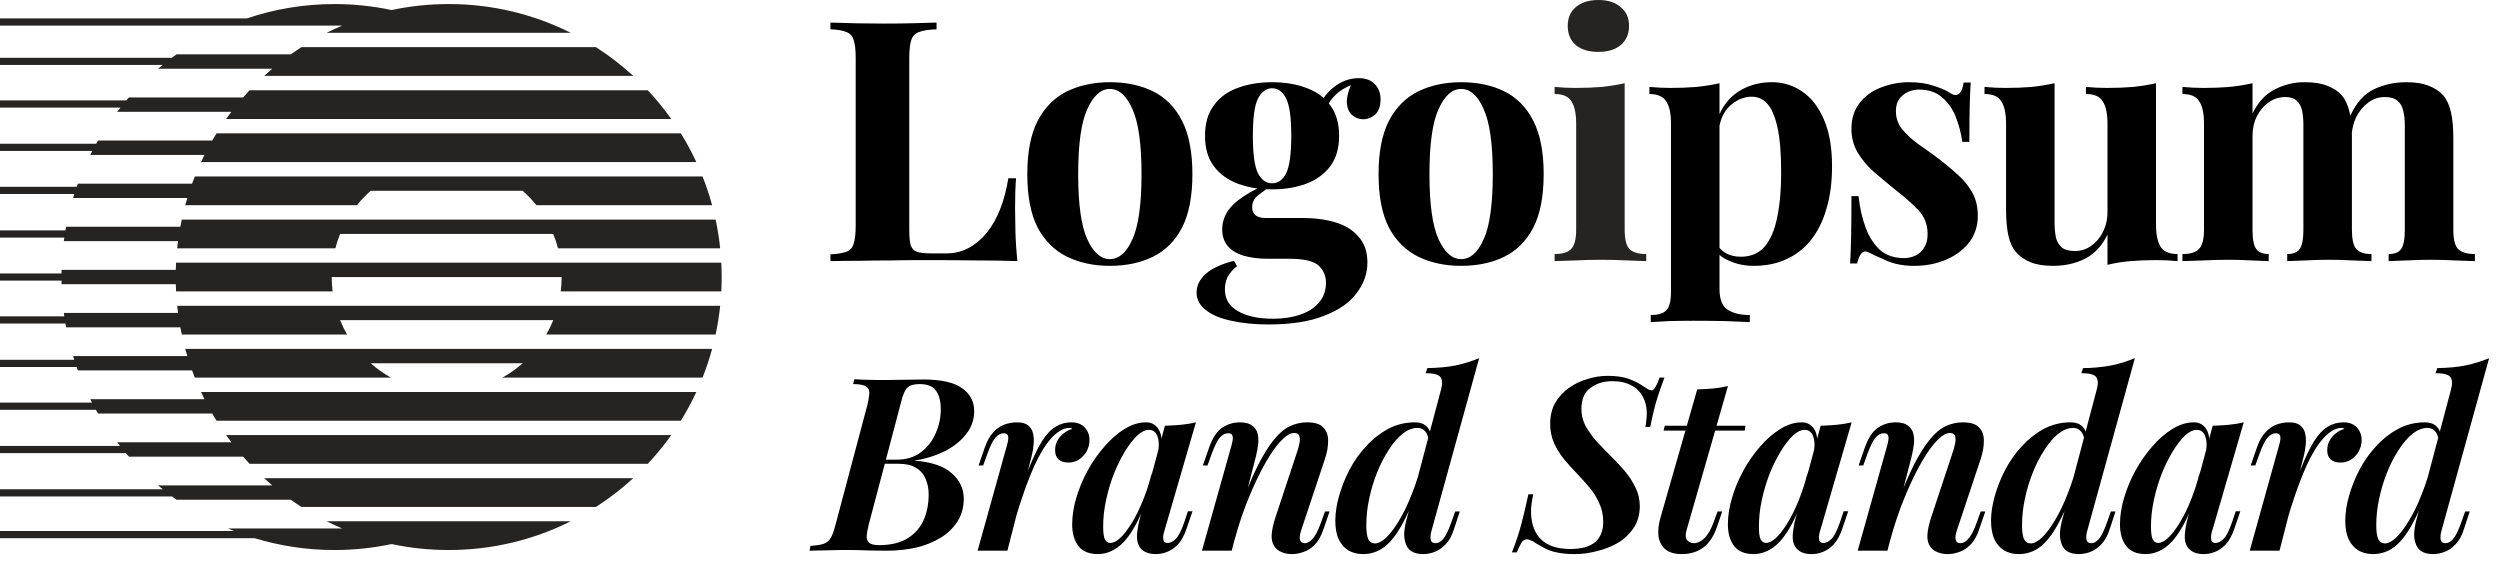
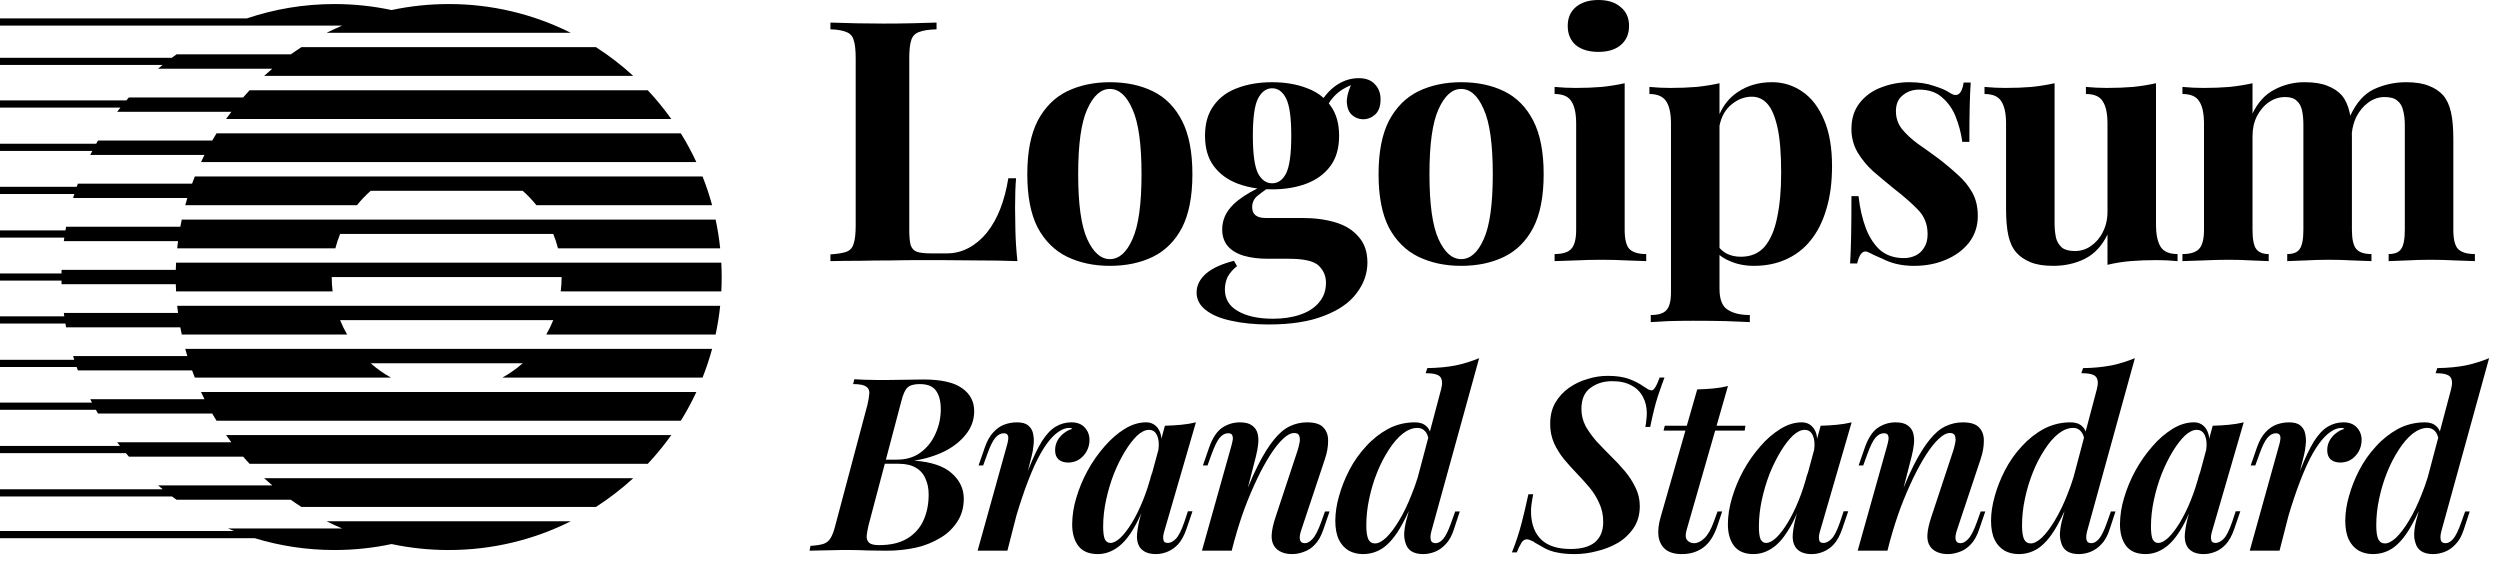
<svg xmlns="http://www.w3.org/2000/svg" width="174" height="39" fill="inherit" viewBox="0 0 174 39">
-   <path fill="#252422" d="M50.203 20.282a19.28 19.28 0 0 0 0-2H12.254c-.008.166-.015.333-.019.5h-7.95l-.004.25H0v.5h4.28l.006.25h7.949c.004.168.01.334.02.5H23.15a8.07 8.07 0 0 1-.062-1h16c0 .339-.02.673-.062 1h11.176ZM50.124 17.282H38.837a7.945 7.945 0 0 0-.33-1H23.672c-.131.324-.242.657-.33 1H12.332c.018-.167.038-.334.06-.5h-7.95l.034-.244H0v-.5h4.555l.046-.256h7.95c.03-.167.064-.334.1-.5h37.156c.14.655.247 1.322.317 2ZM49.564 14.282h-12.23a8.052 8.052 0 0 0-.953-1H25.797c-.345.306-.665.64-.953 1h-11.95c.045-.167.093-.334.143-.5h-7.95l.088-.281H0V13h5.342l.078-.219h7.95c.06-.168.124-.334.19-.5h35.337c.258.65.481 1.318.667 2ZM48.467 11.282H13.99c.078-.168.158-.334.241-.5H6.282l.141-.276H0v-.5h6.694l.127-.224h7.95c.097-.168.197-.335.299-.5h32.317c.398.642.76 1.31 1.08 2ZM12.332 21.282h37.793c-.071.678-.178 1.346-.318 2H38.019c.185-.32.349-.654.489-1H23.67c.14.346.303.68.488 1H12.65a18.807 18.807 0 0 1-.1-.5H4.601a19.005 19.005 0 0 1-.047-.264H0v-.5h4.475a19.46 19.46 0 0 1-.033-.236h7.95a19.105 19.105 0 0 1-.06-.5ZM12.893 24.282h36.67c-.185.683-.408 1.35-.666 2H34.965a8.03 8.03 0 0 0 1.416-1H25.797a8.03 8.03 0 0 0 1.416 1H13.56a19.26 19.26 0 0 1-.19-.5H5.42l-.086-.241H0v-.5h5.168a19.174 19.174 0 0 1-.08-.259h7.949c-.05-.166-.098-.332-.144-.5ZM13.99 27.282h34.477a18.97 18.97 0 0 1-1.08 2H15.07a18.92 18.92 0 0 1-.3-.5H6.821c-.05-.086-.099-.172-.147-.259H0v-.5h6.405l-.123-.24h7.95a19.008 19.008 0 0 1-.242-.5ZM16.92 31.782c.147.17.298.336.452.5h27.713a19.095 19.095 0 0 0 1.637-2H15.735c.12.169.242.336.368.5h-7.95l.198.255H0v.5h8.76c.069.083.139.164.21.245h7.95ZM20.237 34.782c.243.173.49.34.74.5H41.48a19.081 19.081 0 0 0 2.594-2h-25.69c.185.17.374.337.566.5H11c.108.092.217.182.327.27H0v.5h11.972c.104.078.21.155.316.23h7.95ZM27.254 37.866c1.282.273 2.611.416 3.974.416 3.054 0 5.939-.72 8.495-2h-16.99c.356.178.717.345 1.084.5h-7.95c.142.06.285.119.428.176H0v.5h17.725c1.757.536 3.622.824 5.554.824 1.363 0 2.693-.143 3.975-.416ZM15.735 8.282h30.987a19.089 19.089 0 0 0-1.637-2H17.372c-.154.164-.305.33-.453.5H8.97l-.176.206H0v.5h8.382c-.077.097-.153.195-.228.294h7.949c-.126.165-.248.332-.368.5ZM18.383 5.282h25.69a19.078 19.078 0 0 0-2.593-2H20.977c-.25.161-.497.328-.74.5h-7.949c-.11.079-.22.158-.328.239H0v.5h11.316c-.106.086-.211.173-.315.261h7.949c-.192.163-.381.33-.567.5ZM22.734 2.282h16.99a18.92 18.92 0 0 0-8.495-2c-1.364 0-2.693.144-3.975.417a19.077 19.077 0 0 0-3.975-.417c-2.134 0-4.185.352-6.1 1H0v.5h23.817a18.89 18.89 0 0 0-1.083.5ZM111.248 0c.657 0 1.173.164 1.548.492.391.313.586.75.586 1.314 0 .563-.195 1.008-.586 1.336-.375.313-.891.47-1.548.47-.656 0-1.18-.157-1.571-.47-.375-.328-.563-.773-.563-1.336 0-.563.188-1 .563-1.314.391-.328.915-.492 1.571-.492ZM113.077 5.792v10.201c0 .657.11 1.103.329 1.337.234.235.625.352 1.172.352v.492a50.308 50.308 0 0 0-1.313-.047 34.428 34.428 0 0 0-1.806-.047c-.609 0-1.227.016-1.852.047a61.98 61.98 0 0 0-1.407.047v-.492c.547 0 .93-.117 1.149-.352.234-.234.352-.68.352-1.337V8.606c0-.703-.11-1.22-.329-1.547-.203-.344-.594-.516-1.172-.516V6.05c.5.047.985.07 1.454.07.656 0 1.266-.023 1.829-.07.578-.062 1.11-.148 1.594-.258Z" />
+   <path fill="inherit" d="M50.203 20.282a19.28 19.28 0 0 0 0-2H12.254c-.008.166-.015.333-.019.5h-7.95l-.004.25H0v.5h4.28l.006.25h7.949c.004.168.01.334.02.5H23.15a8.07 8.07 0 0 1-.062-1h16c0 .339-.02.673-.062 1h11.176ZM50.124 17.282H38.837a7.945 7.945 0 0 0-.33-1H23.672c-.131.324-.242.657-.33 1H12.332c.018-.167.038-.334.06-.5h-7.95l.034-.244H0v-.5h4.555l.046-.256h7.95c.03-.167.064-.334.1-.5h37.156c.14.655.247 1.322.317 2ZM49.564 14.282h-12.23a8.052 8.052 0 0 0-.953-1H25.797c-.345.306-.665.64-.953 1h-11.95c.045-.167.093-.334.143-.5h-7.95l.088-.281H0V13h5.342l.078-.219h7.95c.06-.168.124-.334.19-.5h35.337c.258.65.481 1.318.667 2ZM48.467 11.282H13.99c.078-.168.158-.334.241-.5H6.282l.141-.276H0v-.5h6.694l.127-.224h7.95c.097-.168.197-.335.299-.5h32.317c.398.642.76 1.31 1.08 2ZM12.332 21.282h37.793c-.071.678-.178 1.346-.318 2H38.019c.185-.32.349-.654.489-1H23.67c.14.346.303.68.488 1H12.65a18.807 18.807 0 0 1-.1-.5H4.601a19.005 19.005 0 0 1-.047-.264H0v-.5h4.475a19.46 19.46 0 0 1-.033-.236h7.95a19.105 19.105 0 0 1-.06-.5ZM12.893 24.282h36.67c-.185.683-.408 1.35-.666 2H34.965a8.03 8.03 0 0 0 1.416-1H25.797a8.03 8.03 0 0 0 1.416 1H13.56a19.26 19.26 0 0 1-.19-.5H5.42l-.086-.241H0v-.5h5.168a19.174 19.174 0 0 1-.08-.259h7.949c-.05-.166-.098-.332-.144-.5ZM13.99 27.282h34.477a18.97 18.97 0 0 1-1.08 2H15.07a18.92 18.92 0 0 1-.3-.5H6.821c-.05-.086-.099-.172-.147-.259H0v-.5h6.405l-.123-.24h7.95a19.008 19.008 0 0 1-.242-.5ZM16.92 31.782c.147.17.298.336.452.5h27.713a19.095 19.095 0 0 0 1.637-2H15.735c.12.169.242.336.368.5h-7.95l.198.255H0v.5h8.76c.069.083.139.164.21.245h7.95ZM20.237 34.782c.243.173.49.34.74.5H41.48a19.081 19.081 0 0 0 2.594-2h-25.69c.185.17.374.337.566.5H11c.108.092.217.182.327.27H0v.5h11.972c.104.078.21.155.316.23h7.95ZM27.254 37.866c1.282.273 2.611.416 3.974.416 3.054 0 5.939-.72 8.495-2h-16.99c.356.178.717.345 1.084.5h-7.95c.142.06.285.119.428.176H0v.5h17.725c1.757.536 3.622.824 5.554.824 1.363 0 2.693-.143 3.975-.416ZM15.735 8.282h30.987a19.089 19.089 0 0 0-1.637-2H17.372c-.154.164-.305.33-.453.5H8.97l-.176.206H0v.5h8.382c-.077.097-.153.195-.228.294h7.949c-.126.165-.248.332-.368.5ZM18.383 5.282h25.69a19.078 19.078 0 0 0-2.593-2H20.977c-.25.161-.497.328-.74.5h-7.949c-.11.079-.22.158-.328.239H0v.5h11.316c-.106.086-.211.173-.315.261h7.949c-.192.163-.381.33-.567.5ZM22.734 2.282h16.99a18.92 18.92 0 0 0-8.495-2c-1.364 0-2.693.144-3.975.417a19.077 19.077 0 0 0-3.975-.417c-2.134 0-4.185.352-6.1 1H0v.5h23.817a18.89 18.89 0 0 0-1.083.5ZM111.248 0c.657 0 1.173.164 1.548.492.391.313.586.75.586 1.314 0 .563-.195 1.008-.586 1.336-.375.313-.891.47-1.548.47-.656 0-1.18-.157-1.571-.47-.375-.328-.563-.773-.563-1.336 0-.563.188-1 .563-1.314.391-.328.915-.492 1.571-.492ZM113.077 5.792v10.201c0 .657.11 1.103.329 1.337.234.235.625.352 1.172.352v.492a50.308 50.308 0 0 0-1.313-.047 34.428 34.428 0 0 0-1.806-.047c-.609 0-1.227.016-1.852.047a61.98 61.98 0 0 0-1.407.047v-.492c.547 0 .93-.117 1.149-.352.234-.234.352-.68.352-1.337V8.606c0-.703-.11-1.22-.329-1.547-.203-.344-.594-.516-1.172-.516V6.05c.5.047.985.07 1.454.07.656 0 1.266-.023 1.829-.07.578-.062 1.11-.148 1.594-.258Z" />
  <path fill="inherit" fill-rule="evenodd" d="M119.677 7.944V5.792c-.484.11-1.016.196-1.594.258-.579.047-1.189.07-1.83.07-.469 0-.953-.023-1.454-.07v.493c.563 0 .954.172 1.173.516.219.328.328.844.328 1.547v11.726c0 .625-.109 1.047-.328 1.266-.203.219-.563.328-1.079.328v.493l1.243-.07a61.832 61.832 0 0 1 1.712-.024c.797 0 1.548.008 2.251.023.719.032 1.282.055 1.689.07v-.492c-.657 0-1.173-.125-1.548-.375-.375-.234-.563-.719-.563-1.454v-2.35c.206.172.448.314.727.427.5.22 1.055.329 1.665.329.829 0 1.571-.149 2.228-.446a4.54 4.54 0 0 0 1.712-1.313c.484-.594.852-1.321 1.102-2.181.266-.86.399-1.86.399-3.002 0-1.297-.188-2.376-.563-3.236-.375-.876-.876-1.524-1.501-1.946a3.63 3.63 0 0 0-2.134-.657c-.907 0-1.704.234-2.392.703-.541.365-.955.871-1.243 1.52Zm0 .806v8.501c.13.154.287.282.469.384.297.156.633.234 1.009.234.703 0 1.258-.234 1.665-.703.406-.485.695-1.157.867-2.017.188-.875.282-1.915.282-3.119 0-1.344-.086-2.4-.258-3.166-.172-.766-.407-1.313-.704-1.641-.297-.329-.656-.493-1.079-.493-.562 0-1.078.22-1.547.657-.353.34-.588.795-.704 1.363Z" clip-rule="evenodd" />
  <path fill="inherit" d="M132.894 5.722c.657 0 1.227.086 1.712.258.5.156.86.313 1.079.469.531.36.86.125.985-.704h.492c-.031.438-.055.978-.07 1.618-.016.626-.024 1.462-.024 2.51h-.492a7.457 7.457 0 0 0-.446-1.712 3.398 3.398 0 0 0-.961-1.384c-.407-.36-.938-.54-1.595-.54-.453 0-.836.134-1.149.4-.313.25-.469.617-.469 1.102 0 .469.141.883.422 1.243.282.344.641.68 1.079 1.008.453.313.922.649 1.407 1.008.516.391.985.782 1.407 1.173a4.7 4.7 0 0 1 1.008 1.243c.251.453.376.992.376 1.618 0 .703-.204 1.32-.61 1.852-.407.516-.946.915-1.618 1.196-.657.282-1.392.423-2.204.423a5.23 5.23 0 0 1-1.267-.141 4.371 4.371 0 0 1-.938-.352c-.203-.094-.399-.18-.586-.258a4.57 4.57 0 0 0-.493-.234c-.156-.047-.297.007-.422.164-.109.156-.195.375-.258.656h-.492c.031-.5.055-1.11.07-1.829.016-.719.024-1.673.024-2.86h.492c.094.844.266 1.594.516 2.25.25.642.586 1.15 1.008 1.525.438.36.985.54 1.642.54.266 0 .524-.055.774-.165.25-.11.453-.29.61-.54.172-.25.258-.57.258-.96 0-.689-.227-1.26-.681-1.713-.437-.453-1-.946-1.688-1.477-.5-.407-.977-.805-1.43-1.196a6.009 6.009 0 0 1-1.079-1.313 3.203 3.203 0 0 1-.422-1.642c0-.703.187-1.297.562-1.782a3.345 3.345 0 0 1 1.478-1.079 5.316 5.316 0 0 1 1.993-.375ZM162.005 5.98c-.407-.172-.938-.258-1.595-.258a4.39 4.39 0 0 0-2.11.516c-.641.328-1.149.883-1.525 1.665v-2.11c-.484.109-1.016.195-1.594.257-.563.047-1.173.07-1.829.07-.469 0-.954-.023-1.454-.07v.493c.578 0 .969.172 1.172.516.219.328.328.844.328 1.547v7.387c0 .657-.117 1.103-.351 1.337-.219.235-.602.352-1.149.352v.492a61.98 61.98 0 0 1 1.407-.047 36.71 36.71 0 0 1 1.829-.047c.547 0 1.079.016 1.594.047.532.016.923.032 1.173.047v-.492c-.406 0-.696-.117-.868-.352-.172-.234-.258-.68-.258-1.337V9.474c0-.516.102-.977.305-1.384.219-.422.5-.75.844-.984a1.96 1.96 0 0 1 1.126-.352c.36 0 .625.086.797.258.188.156.313.383.376.68.062.281.093.617.093 1.008v7.293c0 .657-.086 1.103-.258 1.337-.156.235-.445.352-.867.352v.492c.281-.015.695-.031 1.243-.047a29.235 29.235 0 0 1 3.33 0c.578.016 1.008.032 1.289.047v-.492c-.5 0-.852-.117-1.055-.352-.203-.234-.305-.68-.305-1.337V9.578l-.001-.073-.004-.237a3.34 3.34 0 0 1 .31-1.13c.219-.423.5-.759.844-1.009.344-.25.72-.375 1.126-.375.406 0 .704.086.891.258.203.156.336.383.399.68.078.281.117.617.117 1.008v7.293c0 .657-.086 1.103-.258 1.337-.156.235-.445.352-.868.352v.492c.282-.015.696-.031 1.243-.047a29.235 29.235 0 0 1 1.665-.047c.579 0 1.165.016 1.759.047.594.016 1.04.032 1.337.047v-.492c-.547 0-.938-.117-1.173-.352-.219-.234-.328-.68-.328-1.337V9.685c0-.782-.055-1.407-.164-1.876-.11-.485-.289-.875-.54-1.172-.25-.282-.578-.5-.985-.657-.406-.172-.938-.258-1.594-.258-.797 0-1.548.164-2.251.492-.674.322-1.22.936-1.639 1.842a4.535 4.535 0 0 0-.05-.247c-.109-.485-.289-.875-.539-1.172-.25-.282-.579-.5-.985-.657ZM150.058 15.618V5.792c-.485.11-1.016.196-1.595.258-.562.047-1.172.07-1.829.07-.469 0-.953-.023-1.454-.07v.493c.579 0 .97.172 1.173.516.219.328.328.844.328 1.547v6.144c0 .516-.109.985-.328 1.407a2.474 2.474 0 0 1-.821.962 1.886 1.886 0 0 1-1.126.352c-.39 0-.687-.079-.891-.235a1.338 1.338 0 0 1-.422-.703 5.087 5.087 0 0 1-.094-1.032V5.792c-.484.11-1.016.196-1.594.258-.563.047-1.173.07-1.829.07-.469 0-.954-.023-1.454-.07v.493c.578 0 .969.172 1.172.516.219.328.328.844.328 1.547v5.933c0 .766.055 1.392.165 1.876.109.485.297.876.562 1.173.235.266.555.485.962.657.406.171.938.258 1.595.258.813 0 1.547-.165 2.204-.493.672-.344 1.196-.907 1.571-1.688v2.11a9.984 9.984 0 0 1 1.595-.258c.563-.047 1.172-.07 1.829-.07.485 0 .969.023 1.454.07v-.492c-.563 0-.954-.164-1.173-.493-.219-.344-.328-.867-.328-1.57Z" />
  <path fill="inherit" fill-rule="evenodd" d="M104.696 6.355c-.86-.422-1.861-.633-3.002-.633-1.11 0-2.103.211-2.978.633-.86.422-1.54 1.102-2.04 2.04-.485.938-.728 2.181-.728 3.729s.243 2.79.727 3.729c.5.922 1.18 1.594 2.04 2.016.876.422 1.869.634 2.979.634 1.141 0 2.142-.212 3.002-.634.859-.422 1.532-1.094 2.016-2.016.485-.938.727-2.181.727-3.729s-.242-2.79-.727-3.729c-.484-.938-1.157-1.618-2.016-2.04Zm-4.573 1.243c.422-.938.946-1.407 1.571-1.407.641 0 1.165.469 1.571 1.407.422.922.633 2.431.633 4.526 0 2.095-.211 3.604-.633 4.526-.406.922-.93 1.384-1.571 1.384-.625 0-1.149-.462-1.571-1.384-.422-.922-.633-2.431-.633-4.526 0-2.095.21-3.604.633-4.526ZM88.301 22.583c-.97 0-1.837-.086-2.603-.258-.75-.156-1.344-.406-1.782-.75-.422-.329-.633-.735-.633-1.22s.218-.922.656-1.313c.438-.375 1.087-.672 1.947-.891l.21.375a2.412 2.412 0 0 0-.656.75c-.125.282-.188.571-.188.868 0 .657.297 1.157.892 1.5.61.36 1.43.54 2.462.54.703 0 1.329-.094 1.876-.281.563-.188 1-.47 1.313-.844.329-.376.493-.837.493-1.384 0-.469-.172-.868-.516-1.196-.344-.313-1.032-.469-2.064-.469h-1.454c-.64 0-1.204-.07-1.688-.211-.47-.14-.837-.36-1.103-.657-.265-.312-.398-.703-.398-1.172 0-.657.258-1.235.774-1.736.404-.392.962-.765 1.674-1.118a6.087 6.087 0 0 1-1.37-.335c-.703-.266-1.258-.673-1.664-1.22-.407-.547-.61-1.25-.61-2.11 0-.86.203-1.564.61-2.111.406-.563.961-.97 1.665-1.22.703-.265 1.5-.398 2.391-.398.892 0 1.689.133 2.392.399.464.164.862.397 1.197.697.199-.287.441-.543.726-.768.532-.406 1.103-.61 1.712-.61.5 0 .876.141 1.126.423.266.265.399.617.399 1.055 0 .469-.126.82-.376 1.055-.25.22-.531.329-.844.329a1.18 1.18 0 0 1-.75-.282c-.22-.188-.344-.469-.375-.844-.027-.336.067-.752.282-1.25-.456.194-.808.415-1.056.664a3.065 3.065 0 0 0-.486.605c.038.047.075.096.11.145.407.547.61 1.25.61 2.11 0 .86-.203 1.564-.61 2.111-.406.547-.961.954-1.665 1.22-.703.265-1.5.398-2.392.398a8.5 8.5 0 0 1-.4-.009c-.211.143-.414.295-.608.455a.978.978 0 0 0-.375.797c0 .5.313.75.938.75h2.556c.86 0 1.626.102 2.298.305.688.204 1.227.54 1.618 1.009.407.453.61 1.047.61 1.782 0 .766-.25 1.477-.75 2.134-.485.657-1.235 1.18-2.252 1.571-1.016.407-2.306.61-3.869.61Zm.234-9.826c.423 0 .75-.234.985-.703.235-.485.352-1.353.352-2.603 0-1.251-.117-2.111-.352-2.58-.234-.485-.562-.727-.984-.727-.407 0-.735.242-.985.727-.235.469-.352 1.329-.352 2.58 0 1.25.117 2.118.352 2.603.25.469.578.703.984.703ZM80.247 6.355c-.86-.422-1.86-.633-3.001-.633-1.11 0-2.103.211-2.978.633-.86.422-1.54 1.102-2.04 2.04-.485.938-.728 2.181-.728 3.729s.243 2.79.727 3.729c.5.922 1.18 1.594 2.04 2.016.876.422 1.869.634 2.979.634 1.141 0 2.142-.212 3.001-.634.86-.422 1.532-1.094 2.017-2.016.485-.938.727-2.181.727-3.729s-.242-2.79-.727-3.729c-.484-.938-1.157-1.618-2.017-2.04Zm-4.573 1.243c.423-.938.946-1.407 1.572-1.407.64 0 1.164.469 1.57 1.407.423.922.634 2.431.634 4.526 0 2.095-.211 3.604-.633 4.526-.407.922-.93 1.384-1.571 1.384-.626 0-1.15-.462-1.572-1.384-.422-.922-.633-2.431-.633-4.526 0-2.095.211-3.604.633-4.526Z" clip-rule="evenodd" />
  <path fill="inherit" d="M65.184 1.571v.47c-.531.015-.938.077-1.219.187a.845.845 0 0 0-.54.563c-.093.265-.14.688-.14 1.266V15.97c0 .484.031.844.094 1.079.078.234.219.39.422.469.219.078.54.117.961.117h1.15c.53 0 1.031-.125 1.5-.375.47-.25.891-.602 1.266-1.056a6.326 6.326 0 0 0 .939-1.665c.25-.64.437-1.352.562-2.134h.54c-.047.532-.07 1.22-.07 2.064 0 .36.007.883.023 1.571s.062 1.4.14 2.134a69.417 69.417 0 0 0-2.696-.047c-1-.015-1.892-.023-2.674-.023h-1.5c-.61 0-1.267.008-1.97.023-.704 0-1.415.008-2.134.024-.72 0-1.4.008-2.04.023v-.469c.5-.031.875-.094 1.125-.187.25-.094.414-.282.493-.563.093-.282.14-.704.14-1.267V4.057c0-.579-.047-1-.14-1.266a.783.783 0 0 0-.516-.563c-.25-.11-.618-.172-1.102-.188v-.469a102.126 102.126 0 0 0 3.705.07c.688 0 1.36-.007 2.016-.023.673-.016 1.228-.031 1.665-.047Z" />
  <path fill="inherit" fill-rule="evenodd" d="M169.871 37.553c-.033-.168-.011-.387.068-.657l3.303-11.967a9.558 9.558 0 0 1-1.635.505c-.573.113-1.23.174-1.972.186l-.118.354c.551 0 .894.09 1.029.27.134.18.151.46.05.842l-.782 2.949a.884.884 0 0 0-.246-.37c-.191-.18-.455-.27-.792-.27-.674 0-1.298.152-1.871.455a5.802 5.802 0 0 0-1.534 1.214 7.424 7.424 0 0 0-1.163 1.652 9.317 9.317 0 0 0-.725 1.837 6.35 6.35 0 0 0-.253 1.686c0 .539.085.983.253 1.331.169.337.399.59.691.758.292.158.618.236.978.236.55 0 1.045-.162 1.483-.488.438-.337.848-.854 1.231-1.551.16-.284.321-.603.481-.957l-.111.418a5.07 5.07 0 0 0-.202 1.011c-.022.292 0 .54.068.742.134.55.55.826 1.247.826.258 0 .522-.051.792-.152s.522-.275.758-.523c.248-.247.444-.6.59-1.062l.405-1.23h-.32l-.27.758c-.202.574-.393.961-.573 1.163-.169.192-.343.287-.523.287-.191 0-.303-.084-.337-.253Zm-.899-4.34c-.127.411-.265.802-.415 1.171-.281.72-.579 1.338-.894 1.855-.303.505-.601.898-.893 1.18-.292.269-.551.404-.775.404-.214 0-.371-.101-.472-.303-.09-.214-.135-.534-.135-.961 0-.607.067-1.225.202-1.854.135-.64.32-1.253.556-1.837a8.937 8.937 0 0 1 .809-1.568c.304-.472.624-.843.961-1.113.348-.27.691-.404 1.028-.404.225 0 .405.079.54.236.094.102.166.25.216.446l-.728 2.748Z" clip-rule="evenodd" />
  <path fill="inherit" d="M158.655 38.328h-2.073l2.022-7.264c.102-.337.135-.573.102-.708-.034-.135-.135-.202-.304-.202-.213 0-.41.107-.59.32-.18.213-.365.59-.556 1.13l-.287.791h-.32l.438-1.264c.158-.45.354-.797.59-1.045.236-.258.495-.438.776-.539.281-.101.567-.152.859-.152.36 0 .624.073.792.22.18.146.293.337.338.573a2.2 2.2 0 0 1 .033.775c-.022.27-.067.534-.135.792l-.271 1.057.069-.18c.315-.798.618-1.433.91-1.905.304-.483.624-.826.961-1.028a2.09 2.09 0 0 1 1.096-.304c.404 0 .713.118.927.354.225.236.337.528.337.877 0 .28-.068.545-.202.792a1.65 1.65 0 0 1-.54.573c-.213.135-.46.202-.741.202-.281 0-.506-.073-.675-.219-.157-.146-.236-.36-.236-.64 0-.248.057-.472.169-.675a1.58 1.58 0 0 1 .438-.505c.18-.146.377-.247.59-.304a.206.206 0 0 0-.084-.05.376.376 0 0 0-.118-.017c-.247 0-.5.09-.759.27-.258.168-.528.444-.809.826-.281.382-.567.887-.859 1.516a24.749 24.749 0 0 0-.877 2.276c-.127.374-.255.776-.383 1.207l-.628 2.45Z" />
  <path fill="inherit" fill-rule="evenodd" d="m152.357 35.724-.071.262a6.84 6.84 0 0 0-.219 1.163c-.034.36.022.663.168.91.225.337.607.506 1.146.506.259 0 .517-.051.776-.152.269-.101.522-.275.758-.523.236-.258.433-.618.59-1.078l.422-1.23h-.321l-.253.758c-.202.584-.398.972-.589 1.163-.191.19-.377.286-.557.286-.146 0-.241-.045-.286-.135a.883.883 0 0 1-.034-.354 2.61 2.61 0 0 1 .101-.421l2.175-7.484a7.269 7.269 0 0 1-1.029.169c-.348.034-.724.056-1.129.067l-.244.902a1.391 1.391 0 0 0-.194-.649.972.972 0 0 0-.877-.489c-.494 0-.988.152-1.483.455a6.06 6.06 0 0 0-1.399 1.214 9.414 9.414 0 0 0-1.18 1.685 9.626 9.626 0 0 0-.792 1.905 6.425 6.425 0 0 0-.286 1.837c0 .63.146 1.135.438 1.517.292.371.741.556 1.348.556.427 0 .837-.123 1.231-.37.404-.248.786-.658 1.146-1.23.223-.345.437-.758.644-1.24Zm-1.453 1.711c-.259.236-.489.354-.691.354-.169 0-.298-.084-.388-.253-.079-.18-.118-.477-.118-.893 0-.596.067-1.208.202-1.837.135-.63.315-1.236.54-1.82.236-.585.494-1.107.775-1.568.281-.46.562-.826.843-1.096.292-.27.567-.404.826-.404.269 0 .46.135.573.404.112.244.141.571.087.98l-.498 1.842.057-.293c-.18.719-.394 1.382-.641 1.989a10.67 10.67 0 0 1-.775 1.567c-.27.438-.534.781-.792 1.028ZM145.284 36.896c-.079.27-.101.489-.067.657.033.169.146.253.337.253.18 0 .354-.095.522-.286.18-.203.371-.59.573-1.164l.27-.758h.32l-.404 1.23c-.146.461-.343.815-.59 1.062a2.05 2.05 0 0 1-.759.523 2.242 2.242 0 0 1-.792.152c-.696 0-1.112-.276-1.247-.826a1.897 1.897 0 0 1-.067-.742c.022-.292.089-.63.202-1.011l.111-.418c-.161.354-.322.673-.482.957-.382.697-.792 1.214-1.23 1.55a2.426 2.426 0 0 1-1.484.49c-.359 0-.685-.08-.977-.236a1.747 1.747 0 0 1-.691-.759c-.169-.348-.253-.792-.253-1.331 0-.517.084-1.08.253-1.686.168-.618.41-1.23.724-1.837a7.457 7.457 0 0 1 1.163-1.652c.461-.506.972-.91 1.534-1.214a3.938 3.938 0 0 1 1.871-.455c.337 0 .601.09.792.27.11.097.193.22.247.37l.781-2.949c.102-.382.085-.663-.05-.843-.135-.18-.478-.27-1.028-.27l.118-.353a11.228 11.228 0 0 0 1.972-.186 9.558 9.558 0 0 0 1.635-.505l-3.304 11.967Zm-1.382-2.512c.15-.37.289-.76.415-1.171l.729-2.748a1.035 1.035 0 0 0-.217-.446.675.675 0 0 0-.539-.236c-.337 0-.68.135-1.028.404-.338.27-.658.641-.961 1.113a8.87 8.87 0 0 0-.809 1.567 10.802 10.802 0 0 0-.556 1.838 8.824 8.824 0 0 0-.203 1.854c0 .427.045.747.135.96.101.203.259.304.472.304.225 0 .483-.135.775-.405.293-.28.59-.674.894-1.18a11.99 11.99 0 0 0 .893-1.854Z" clip-rule="evenodd" />
  <path fill="inherit" d="M129.294 38.328h2.073l.195-.762-.01.055c.214-.787.455-1.545.725-2.276a25.89 25.89 0 0 1 .876-2.056c.304-.63.607-1.18.911-1.652.303-.472.595-.837.876-1.096.281-.27.539-.404.775-.404.191 0 .309.067.354.202a.92.92 0 0 1 .017.472 4.43 4.43 0 0 1-.135.54l-1.533 4.635c-.158.472-.248.876-.27 1.213-.023.337.039.613.185.826.113.169.27.298.472.388.214.1.467.152.759.152.269 0 .539-.051.809-.152.281-.09.539-.259.775-.506.247-.247.45-.607.607-1.079l.421-1.23h-.32l-.27.758c-.213.585-.415.972-.606 1.163-.18.192-.354.287-.523.287-.18 0-.292-.073-.337-.22-.045-.156-.017-.387.084-.69l1.652-4.956c.146-.438.219-.848.219-1.23.011-.393-.095-.708-.32-.944-.214-.247-.596-.37-1.146-.37-.416 0-.815.09-1.197.269-.382.18-.753.494-1.112.944-.36.438-.731 1.034-1.113 1.786a20.73 20.73 0 0 0-.697 1.551l.562-2.191c.068-.27.118-.54.152-.809.034-.28.022-.534-.034-.759a.963.963 0 0 0-.387-.573c-.191-.146-.472-.219-.843-.219-.45 0-.86.124-1.231.371-.37.247-.674.702-.91 1.365l-.438 1.264h.32l.287-.792c.202-.55.387-.927.556-1.129.18-.213.376-.32.59-.32.157 0 .253.045.287.135.044.09.056.202.033.337a3.88 3.88 0 0 1-.101.438l-2.039 7.264Z" />
  <path fill="inherit" fill-rule="evenodd" d="m124.998 35.986.071-.262a8.449 8.449 0 0 1-.644 1.24c-.36.572-.742.983-1.147 1.23-.393.247-.803.37-1.23.37-.607 0-1.056-.185-1.348-.556-.293-.382-.439-.887-.439-1.517 0-.584.096-1.196.287-1.837a9.626 9.626 0 0 1 .792-1.905 9.363 9.363 0 0 1 1.18-1.685 6.06 6.06 0 0 1 1.399-1.214c.494-.303.989-.455 1.483-.455.382 0 .674.163.877.49.108.167.173.383.194.648l.244-.902c.404-.011.781-.033 1.129-.067.36-.034.702-.09 1.028-.169L126.7 36.88a2.508 2.508 0 0 0-.101.421.883.883 0 0 0 .034.354c.045.09.14.135.286.135.18 0 .365-.095.556-.286.191-.191.388-.58.59-1.163l.253-.759h.32l-.421 1.23c-.157.461-.354.82-.59 1.08a2.054 2.054 0 0 1-.758.522 2.118 2.118 0 0 1-.776.152c-.539 0-.921-.169-1.146-.506-.146-.247-.202-.55-.168-.91a6.84 6.84 0 0 1 .219-1.163Zm-2.074 1.803c.203 0 .433-.118.692-.354.258-.247.522-.59.792-1.028.269-.438.528-.96.775-1.567s.461-1.27.641-1.99l-.057.294.498-1.841c.053-.41.024-.737-.087-.98-.113-.27-.304-.405-.574-.405-.258 0-.533.135-.825.404-.281.27-.562.635-.843 1.096-.281.46-.54.983-.776 1.567a12.267 12.267 0 0 0-.539 1.82 8.747 8.747 0 0 0-.202 1.838c0 .416.039.714.118.893.09.169.219.253.387.253Z" clip-rule="evenodd" />
  <path fill="inherit" d="m121.43 29.968.051-.337h-2.008l.794-2.764a6.766 6.766 0 0 1-1.011.169c-.348.033-.725.056-1.129.067l-.725 2.528h-1.534l-.084.337h1.522l-1.725 6.018c-.146.494-.196.938-.151 1.331.056.382.213.686.472.91.269.225.657.338 1.163.338.573 0 1.067-.152 1.483-.456.416-.303.742-.803.978-1.5l.337-1.011h-.321l-.252.691c-.203.562-.427.955-.675 1.18-.236.225-.472.337-.708.337a.607.607 0 0 1-.488-.22c-.113-.145-.124-.375-.034-.69l1.991-6.928h2.054ZM115.848 26.277c-.112.292-.264.72-.455 1.281-.18.55-.359 1.27-.539 2.157h-.337c.033-.157.056-.32.067-.488a3.39 3.39 0 0 0 .034-.455c0-.439-.09-.82-.27-1.146a1.8 1.8 0 0 0-.792-.793c-.348-.202-.798-.303-1.348-.303-.596 0-1.102.157-1.517.472-.416.303-.624.792-.624 1.466 0 .416.095.81.286 1.18.203.36.456.714.759 1.062.315.337.646.68.994 1.028.349.337.675.686.978 1.045.303.36.551.742.742 1.146.202.394.303.826.303 1.298 0 .596-.146 1.107-.438 1.534a3.43 3.43 0 0 1-1.096 1.028 5.38 5.38 0 0 1-1.466.573 5.997 5.997 0 0 1-1.517.203c-.506 0-.927-.04-1.264-.118a2.96 2.96 0 0 1-.826-.287 35.209 35.209 0 0 1-.658-.37.999.999 0 0 0-.337-.186.65.65 0 0 0-.252-.068c-.147 0-.27.073-.371.22a4.32 4.32 0 0 0-.337.69h-.338a16.23 16.23 0 0 0 .692-2.106c.134-.517.286-1.163.455-1.939h.337a9.945 9.945 0 0 0-.118.674c-.034.225-.045.45-.034.675.034.786.275 1.393.725 1.82.461.427 1.135.64 2.022.64.753 0 1.321-.157 1.703-.471.382-.326.573-.798.573-1.416 0-.472-.09-.9-.27-1.281a4.411 4.411 0 0 0-.674-1.096 18.593 18.593 0 0 0-.893-.994 18.155 18.155 0 0 1-.894-.995 5.242 5.242 0 0 1-.691-1.112 3.28 3.28 0 0 1-.269-1.349c0-.561.118-1.05.354-1.466a3.31 3.31 0 0 1 .943-1.028 4.21 4.21 0 0 1 1.298-.624 4.72 4.72 0 0 1 1.399-.219c.607 0 1.107.073 1.5.22.394.145.731.32 1.012.522l.32.202c.101.045.18.067.236.067.157 0 .343-.297.556-.893h.337Z" />
  <path fill="inherit" fill-rule="evenodd" d="M99.578 37.553c-.034-.168-.011-.387.068-.657l3.303-11.967a9.558 9.558 0 0 1-1.635.505c-.573.113-1.23.174-1.972.186l-.118.354c.55 0 .894.09 1.028.27.135.18.152.46.051.842l-.782 2.949a.883.883 0 0 0-.246-.37c-.191-.18-.455-.27-.792-.27-.675 0-1.298.152-1.871.455a5.8 5.8 0 0 0-1.534 1.214 7.424 7.424 0 0 0-1.163 1.652 9.31 9.31 0 0 0-.725 1.837 6.325 6.325 0 0 0-.253 1.686c0 .539.085.983.253 1.331.169.337.399.59.691.758.292.158.618.236.978.236.55 0 1.045-.162 1.483-.488.438-.337.848-.854 1.23-1.551.16-.284.321-.603.482-.957l-.11.418a5.01 5.01 0 0 0-.203 1.011 1.9 1.9 0 0 0 .067.742c.135.55.55.826 1.248.826.258 0 .522-.051.792-.152s.522-.275.758-.523c.248-.247.444-.6.59-1.062l.405-1.23h-.32l-.27.758c-.202.574-.393.961-.573 1.163-.169.192-.343.287-.523.287-.19 0-.303-.084-.337-.253Zm-.9-4.34c-.126.411-.264.802-.415 1.171-.28.72-.578 1.338-.893 1.855-.303.505-.601.898-.893 1.18-.292.269-.55.404-.776.404-.213 0-.37-.101-.471-.303-.09-.214-.135-.534-.135-.961 0-.607.067-1.225.202-1.854.135-.64.32-1.253.556-1.837a8.91 8.91 0 0 1 .81-1.568c.303-.472.623-.843.96-1.113.348-.27.691-.404 1.028-.404.225 0 .405.079.54.236.094.102.166.25.216.446l-.729 2.748Z" clip-rule="evenodd" />
  <path fill="inherit" d="M85.728 38.328h-2.073l2.04-7.264c.045-.157.078-.303.1-.438a.545.545 0 0 0-.033-.337c-.034-.09-.13-.135-.287-.135-.213 0-.41.107-.59.32-.168.202-.354.579-.556 1.13l-.286.791h-.32l.438-1.264c.236-.663.54-1.118.91-1.365.37-.247.78-.37 1.23-.37.371 0 .652.072.843.218a.963.963 0 0 1 .388.573c.056.225.067.478.034.759a6.84 6.84 0 0 1-.152.809l-.562 2.192c.238-.589.47-1.105.697-1.552.382-.752.752-1.348 1.112-1.786.36-.45.73-.764 1.112-.944.383-.18.781-.27 1.197-.27.55 0 .933.124 1.146.371.225.236.332.55.32.944 0 .382-.072.792-.219 1.23l-1.651 4.956c-.102.303-.13.534-.085.69.045.147.158.22.338.22.168 0 .342-.095.522-.286.191-.192.393-.58.607-1.164l.27-.758h.32l-.422 1.23c-.157.472-.36.832-.606 1.08a1.854 1.854 0 0 1-.776.505 2.29 2.29 0 0 1-.809.152c-.292 0-.545-.051-.758-.152-.203-.09-.36-.22-.472-.388-.146-.213-.208-.489-.186-.826.023-.337.113-.741.27-1.213l1.534-4.635c.056-.18.101-.36.135-.54a.923.923 0 0 0-.017-.472c-.045-.135-.163-.202-.354-.202-.236 0-.495.135-.775.404-.281.259-.574.624-.877 1.096a15.614 15.614 0 0 0-.91 1.652c-.303.63-.596 1.314-.877 2.056-.27.73-.51 1.489-.724 2.276l.01-.055-.196.762Z" />
  <path fill="inherit" fill-rule="evenodd" d="m79.43 35.724-.07.262a6.972 6.972 0 0 0-.22 1.163c-.034.36.022.663.168.91.225.337.607.506 1.147.506a2.115 2.115 0 0 0 1.534-.675c.236-.258.432-.618.59-1.078l.42-1.23h-.32l-.252.758c-.203.584-.4.972-.59 1.163-.191.19-.377.286-.556.286-.147 0-.242-.045-.287-.135a.885.885 0 0 1-.034-.354c.023-.146.056-.286.102-.421l2.174-7.484a7.265 7.265 0 0 1-1.028.169c-.349.034-.725.056-1.13.067l-.244.902a1.396 1.396 0 0 0-.194-.649.972.972 0 0 0-.876-.489c-.495 0-.99.152-1.484.455-.494.304-.96.708-1.399 1.214a9.368 9.368 0 0 0-1.18 1.685 9.627 9.627 0 0 0-.792 1.905 6.427 6.427 0 0 0-.286 1.837c0 .63.146 1.135.438 1.517.292.371.742.556 1.348.556.427 0 .838-.123 1.23-.37.405-.248.788-.658 1.147-1.23.223-.345.437-.758.644-1.24Zm-1.453 1.711c-.258.236-.489.354-.691.354-.169 0-.298-.084-.388-.253-.078-.18-.118-.477-.118-.893 0-.596.068-1.208.203-1.837.134-.63.314-1.236.539-1.82.236-.585.494-1.107.775-1.568.281-.46.562-.826.843-1.096.292-.27.567-.404.826-.404.27 0 .46.135.573.404.112.244.14.571.087.98l-.498 1.842.057-.293c-.18.719-.393 1.382-.64 1.989-.248.606-.506 1.129-.776 1.567-.27.438-.534.781-.792 1.028Z" clip-rule="evenodd" />
  <path fill="inherit" d="M70.115 38.328h-2.073l2.022-7.264c.101-.337.135-.573.101-.708-.033-.135-.134-.202-.303-.202-.213 0-.41.107-.59.32-.18.213-.365.59-.556 1.13l-.287.791h-.32l.438-1.264c.158-.45.354-.797.59-1.045.236-.258.495-.438.776-.539.28-.101.567-.152.86-.152.359 0 .623.073.791.22a.94.94 0 0 1 .338.573c.056.236.067.494.033.775-.022.27-.067.534-.135.792l-.27 1.057.027-.073.041-.107c.315-.798.618-1.433.91-1.905.304-.483.624-.826.961-1.028a2.09 2.09 0 0 1 1.096-.304c.404 0 .713.118.927.354.224.236.337.528.337.877 0 .28-.068.545-.203.792a1.648 1.648 0 0 1-.539.573 1.36 1.36 0 0 1-.742.202c-.28 0-.505-.073-.674-.219-.157-.146-.236-.36-.236-.64 0-.248.056-.472.169-.675.112-.202.258-.37.438-.505.18-.146.376-.247.59-.304a.211.211 0 0 0-.084-.05.313.313 0 0 0-.069-.015.459.459 0 0 0-.05-.002c-.246 0-.5.09-.758.27-.258.168-.528.444-.809.826-.28.382-.567.887-.86 1.516a24.588 24.588 0 0 0-.876 2.276c-.127.373-.255.776-.383 1.207l-.628 2.45Z" />
  <path fill="inherit" fill-rule="evenodd" d="M66.962 27.019c-.562-.405-1.461-.607-2.697-.607-.382 0-.764.006-1.147.017-.37.011-.797.017-1.28.017h-.843c-.304-.012-.59-.017-.86-.017a53.204 53.204 0 0 1-.674-.034l-.084.337c.438 0 .736.056.893.169.169.1.247.258.236.472a4.979 4.979 0 0 1-.135.809l-2.225 8.36c-.1.404-.213.708-.337.91a.896.896 0 0 1-.505.405c-.214.067-.512.112-.894.134l-.067.337c.19-.01.421-.016.69-.016.27-.012.557-.017.86-.017a34.328 34.328 0 0 1 2.545.017c.461.01.883.017 1.265.017.73 0 1.421-.074 2.073-.22a5.69 5.69 0 0 0 1.702-.69 3.5 3.5 0 0 0 1.163-1.13c.292-.45.438-.977.438-1.584 0-.686-.28-1.276-.842-1.77-.55-.495-1.422-.787-2.613-.877a7.238 7.238 0 0 0 2.14-.657c.63-.326 1.124-.725 1.484-1.197a2.5 2.5 0 0 0 .556-1.584c0-.674-.28-1.208-.843-1.601Zm-5.38 5.259-1.127 4.264c-.067.28-.112.528-.134.741-.012.214.044.377.168.49.124.112.354.168.691.168.798 0 1.45-.152 1.955-.455a2.82 2.82 0 0 0 1.13-1.247c.247-.54.37-1.147.37-1.82 0-.417-.073-.782-.219-1.096a1.547 1.547 0 0 0-.657-.759c-.303-.191-.708-.286-1.214-.286h-.963Zm.076-.287h.77c.64 0 1.185-.163 1.634-.489.461-.337.81-.775 1.046-1.314a4.04 4.04 0 0 0 .37-1.703c0-.562-.112-.994-.337-1.298-.213-.303-.59-.455-1.13-.455-.392 0-.673.079-.842.236-.168.146-.314.466-.438.96l-1.073 4.063Z" clip-rule="evenodd" />
</svg>
